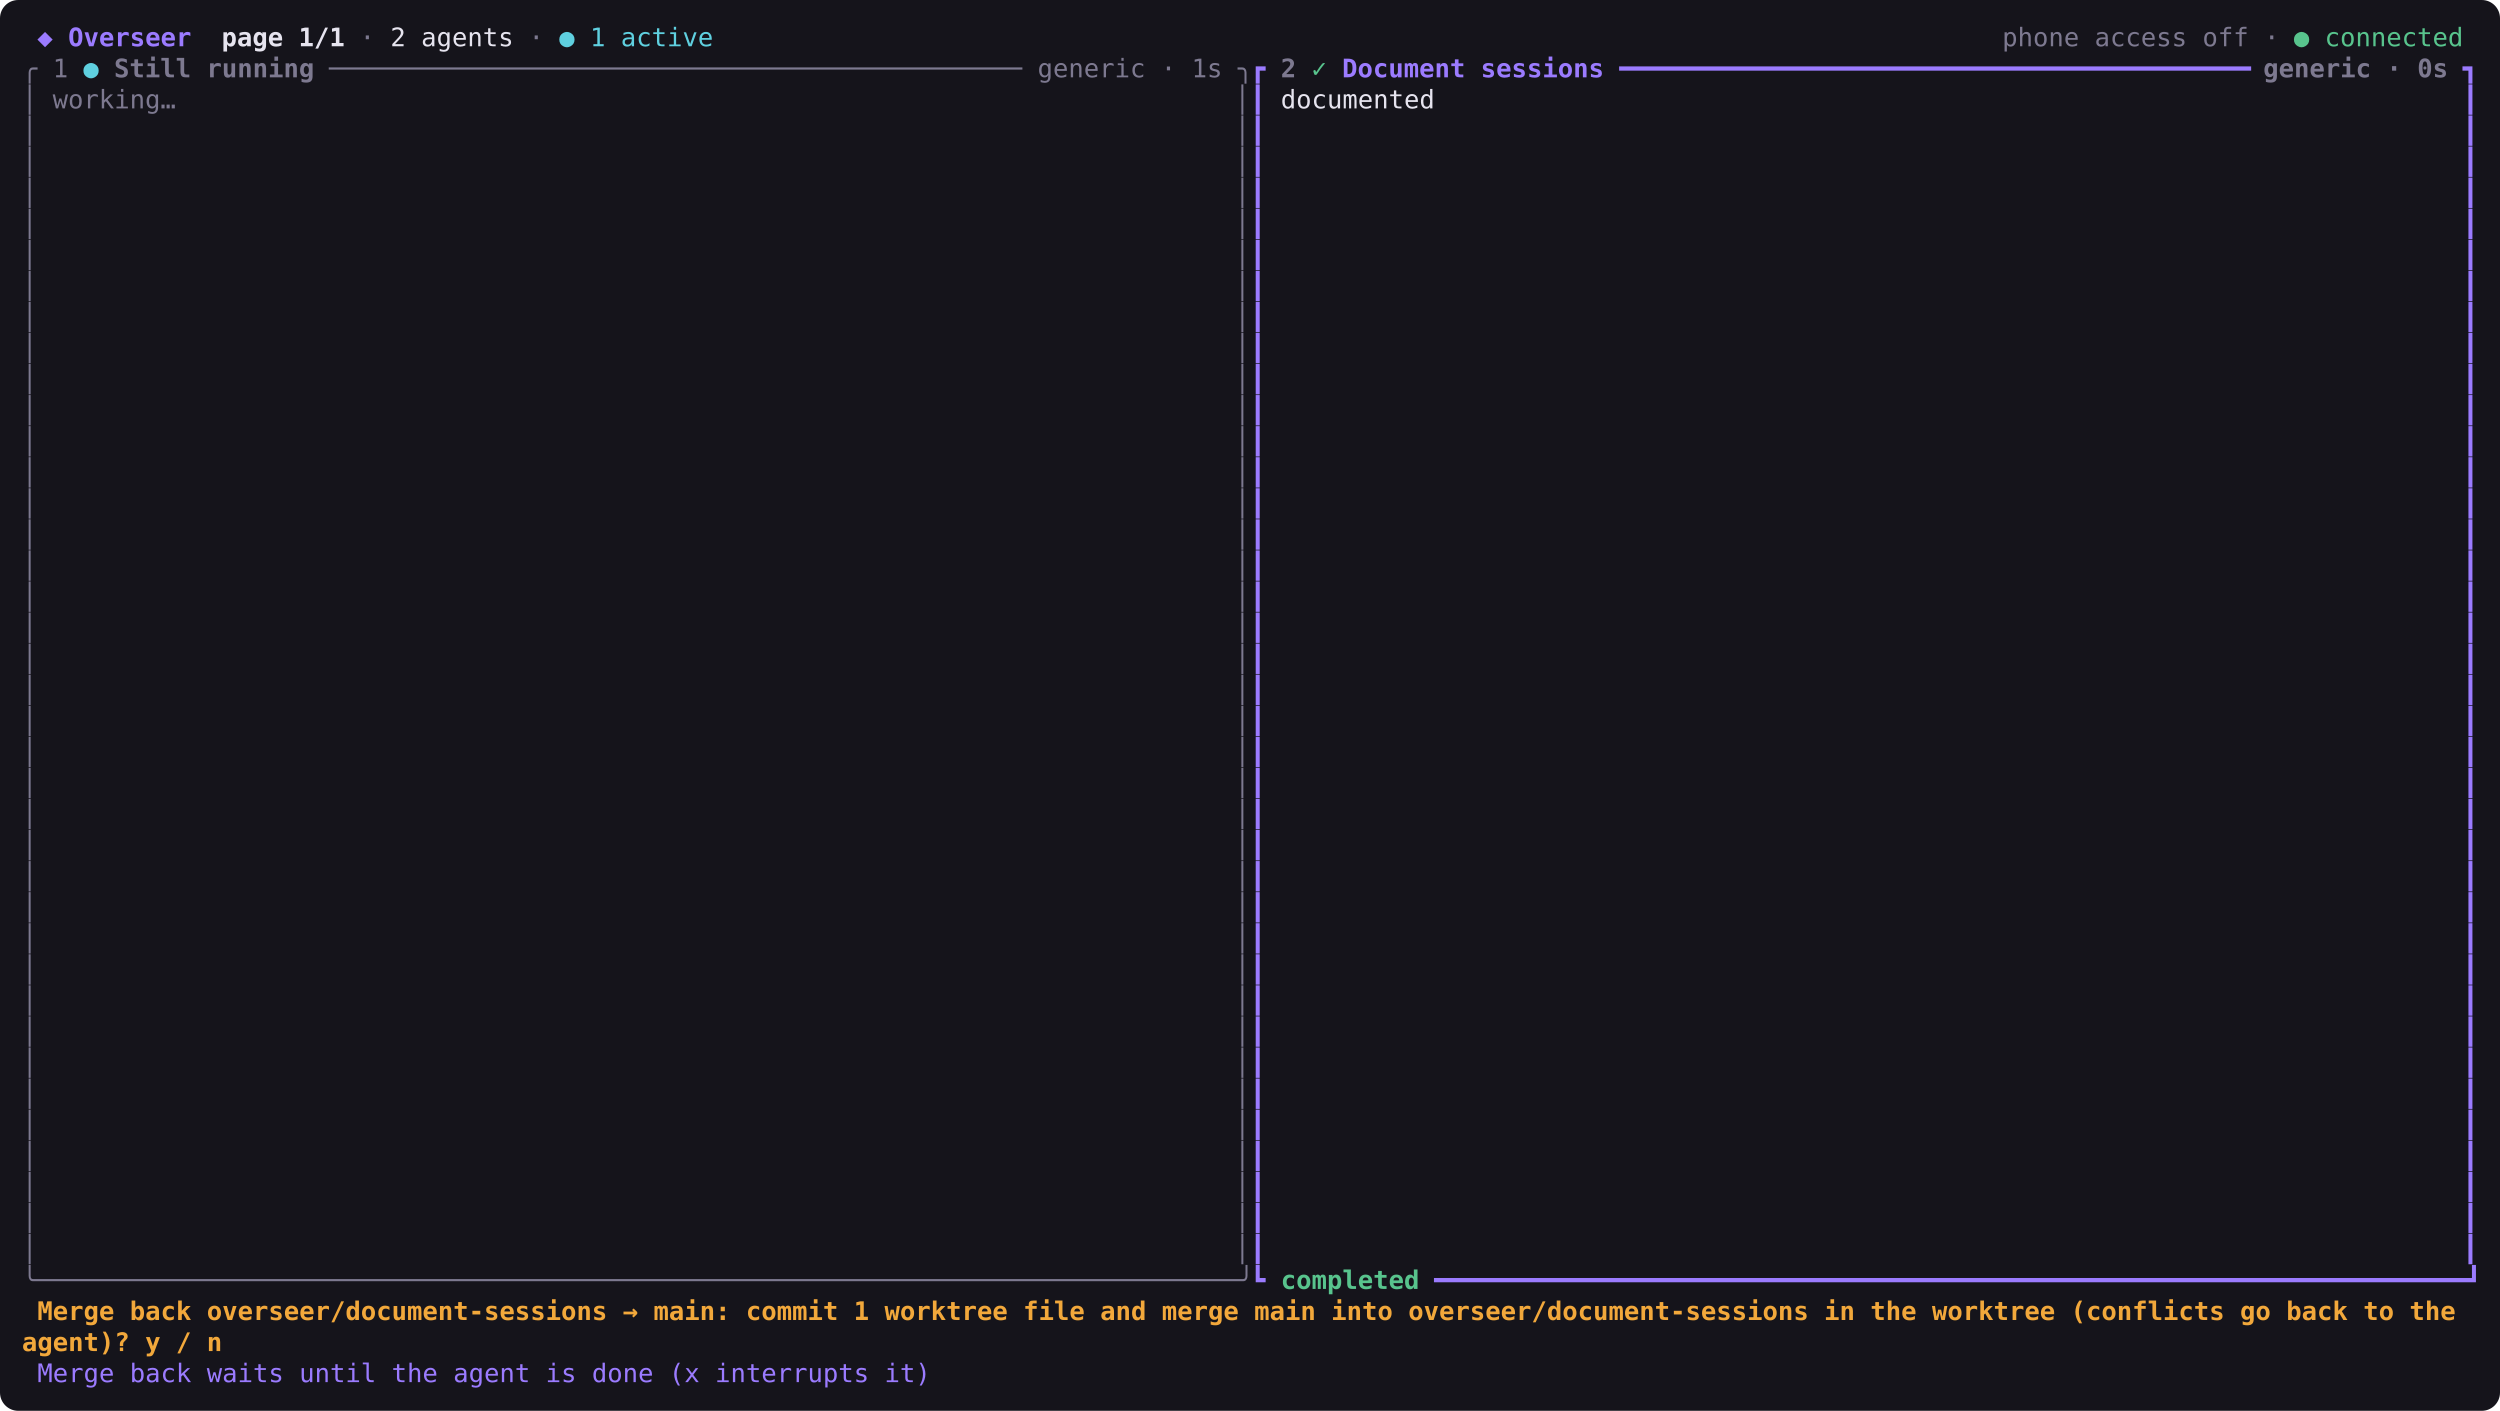
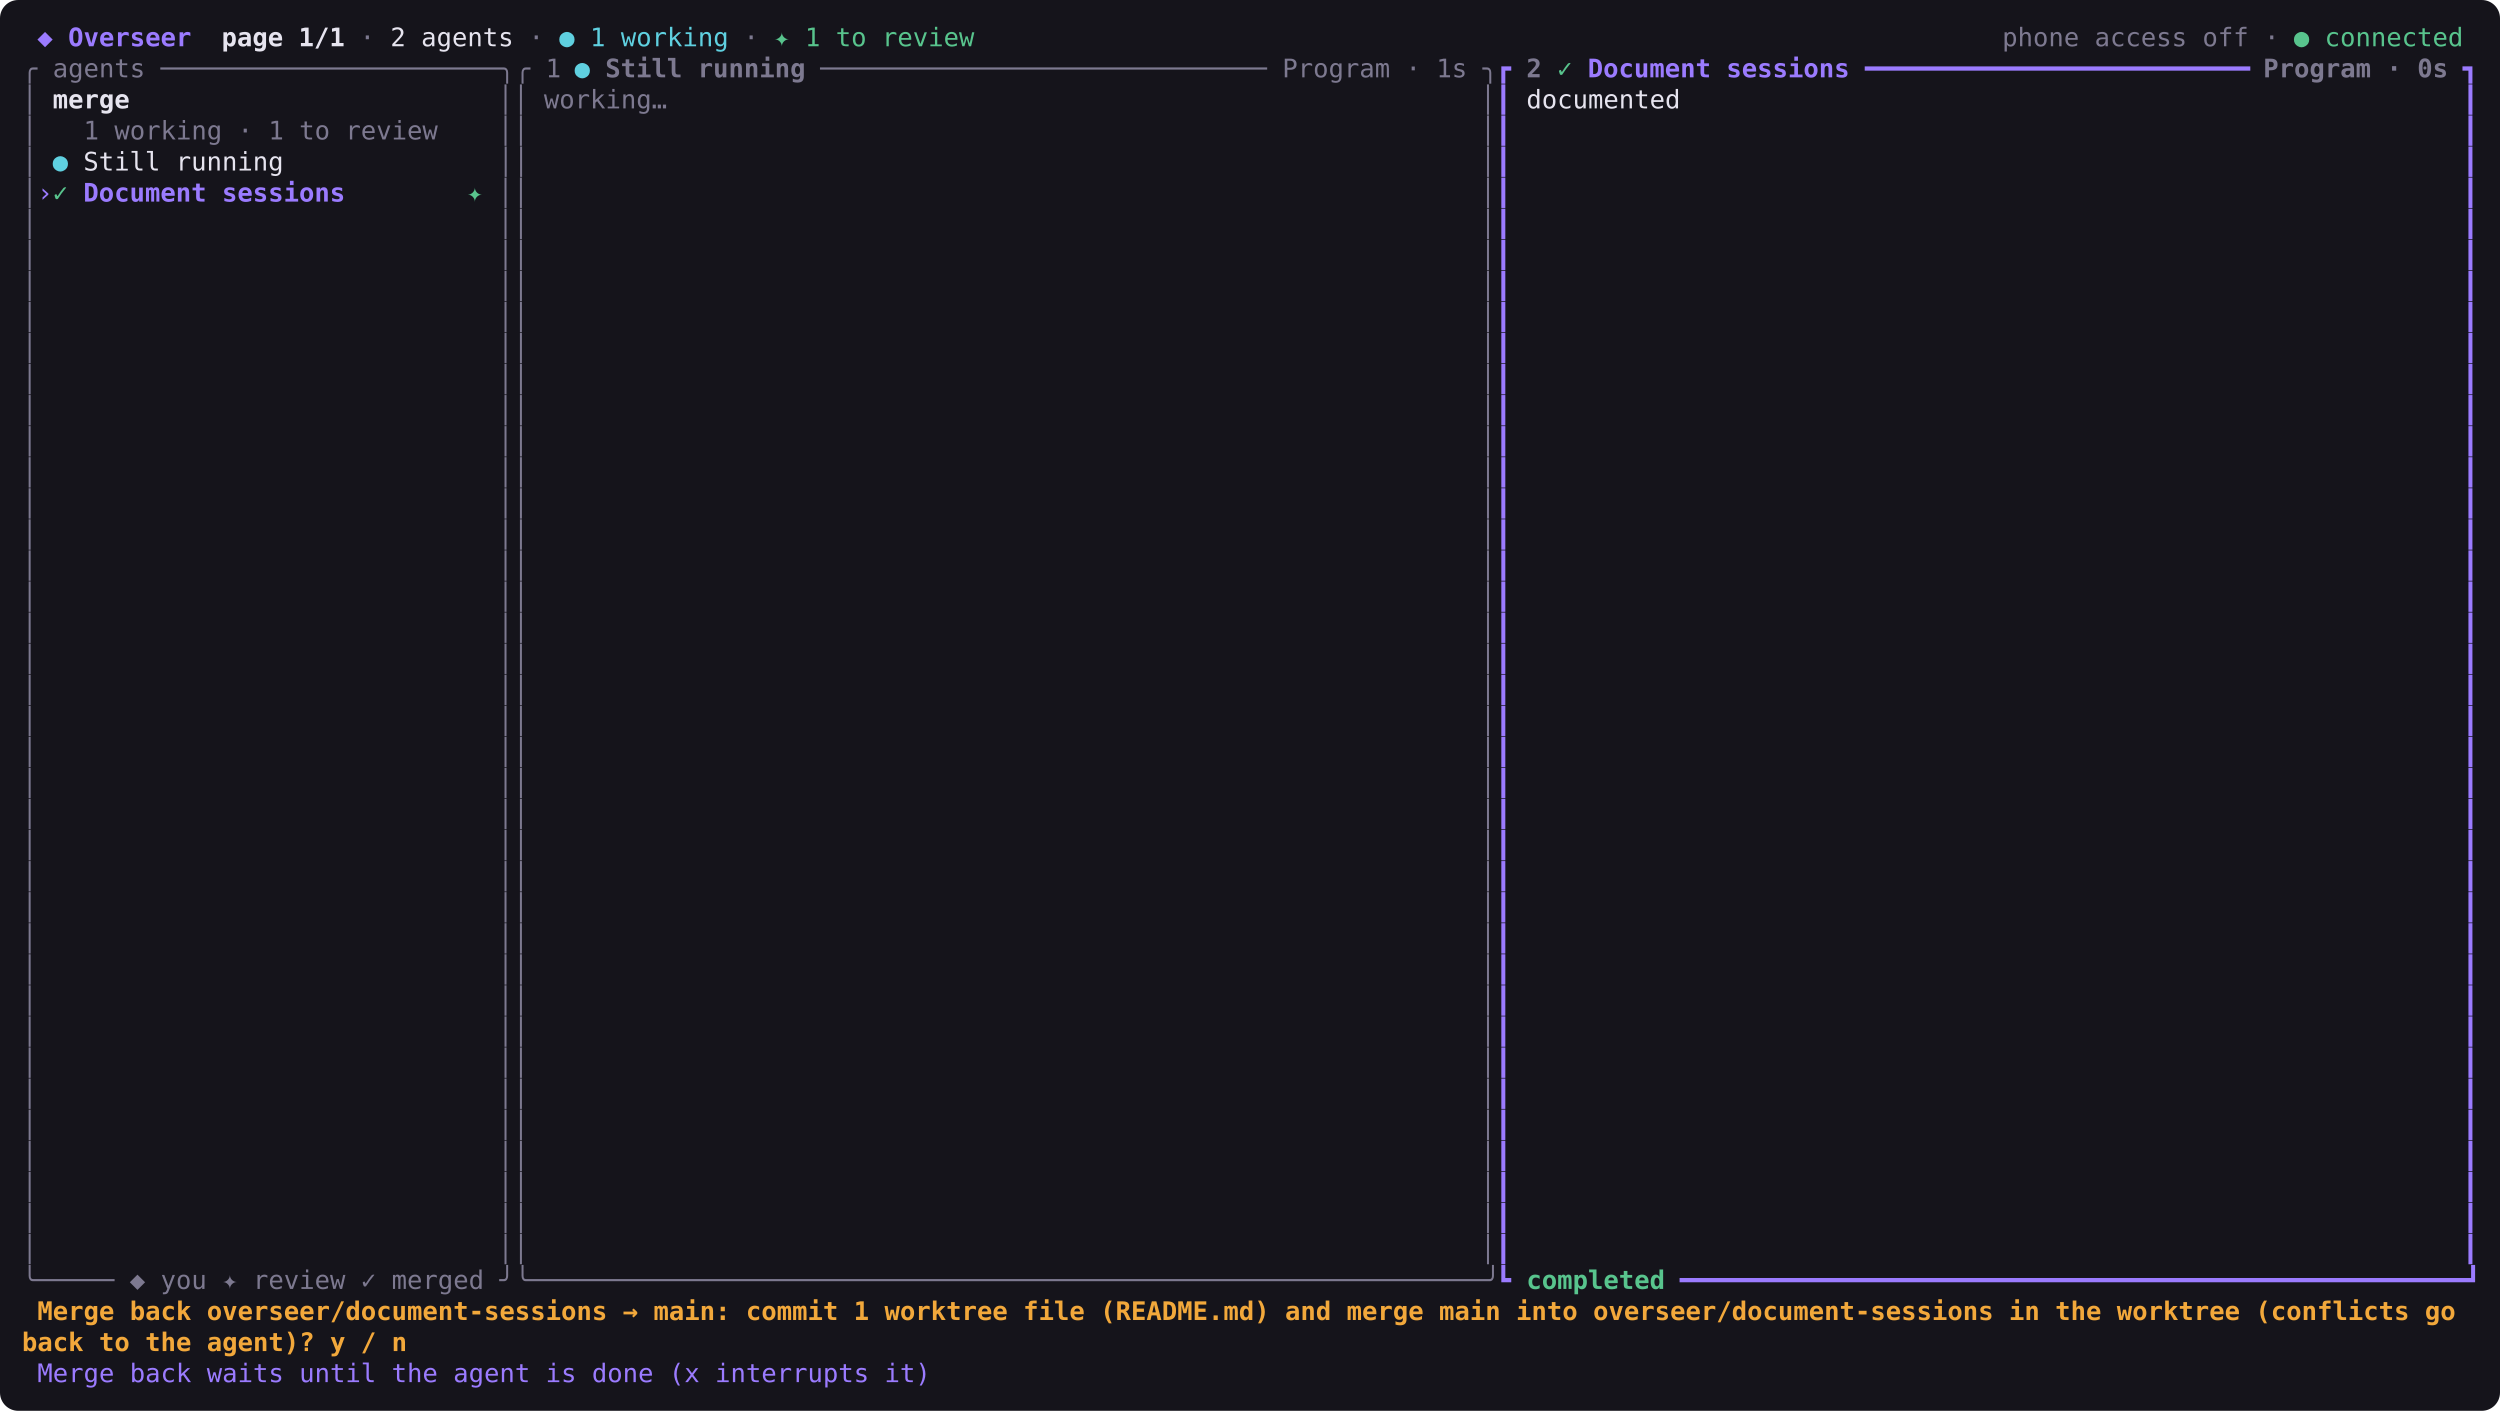
<svg xmlns="http://www.w3.org/2000/svg" width="1368" height="772" viewBox="0 0 1368 772">
  <rect width="100%" height="100%" rx="10" fill="#15141b" />
  <g font-family="ui-monospace, SFMono-Regular, Menlo, monospace" font-size="14">
    <text x="12.0" y="25.3" textLength="100.8" lengthAdjust="spacingAndGlyphs" fill="#9b7bff" font-weight="700" xml:space="preserve"> ◆ Overseer </text>
    <text x="112.8" y="25.3" textLength="84.0" lengthAdjust="spacingAndGlyphs" fill="#e6e4ef" font-weight="700" xml:space="preserve"> page 1/1 </text>
    <text x="196.8" y="25.3" textLength="16.8" lengthAdjust="spacingAndGlyphs" fill="#7d7990" xml:space="preserve">· </text>
    <text x="213.6" y="25.3" textLength="67.2" lengthAdjust="spacingAndGlyphs" fill="#e6e4ef" xml:space="preserve">2 agents</text>
    <text x="280.8" y="25.3" textLength="25.2" lengthAdjust="spacingAndGlyphs" fill="#7d7990" xml:space="preserve"> · </text>
-     <text x="306.0" y="25.3" textLength="84.0" lengthAdjust="spacingAndGlyphs" fill="#5fd0e0" xml:space="preserve">● 1 active</text>
+     <text x="306.0" y="25.3" textLength="92.4" lengthAdjust="spacingAndGlyphs" fill="#5fd0e0" xml:space="preserve">● 1 working</text>
+     <text x="398.4" y="25.3" textLength="25.2" lengthAdjust="spacingAndGlyphs" fill="#7d7990" xml:space="preserve"> · </text>
+     <text x="423.6" y="25.3" textLength="109.2" lengthAdjust="spacingAndGlyphs" fill="#58c48d" xml:space="preserve">✦ 1 to review</text>
    <text x="1095.6" y="25.3" textLength="159.6" lengthAdjust="spacingAndGlyphs" fill="#7d7990" xml:space="preserve">phone access off · </text>
    <text x="1255.2" y="25.3" textLength="100.8" lengthAdjust="spacingAndGlyphs" fill="#58c48d" xml:space="preserve">● connected </text>
-     <text x="12.0" y="42.3" textLength="33.6" lengthAdjust="spacingAndGlyphs" fill="#7d7990" xml:space="preserve">╭ 1 </text>
-     <text x="45.6" y="42.3" textLength="16.8" lengthAdjust="spacingAndGlyphs" fill="#5fd0e0" xml:space="preserve">● </text>
-     <text x="62.4" y="42.3" textLength="109.2" lengthAdjust="spacingAndGlyphs" fill="#7d7990" font-weight="700" xml:space="preserve">Still running</text>
-     <text x="171.6" y="42.3" textLength="512.4" lengthAdjust="spacingAndGlyphs" fill="#7d7990" xml:space="preserve"> ───────────────────────────────────────────── generic · 1s ╮</text>
-     <text x="684.0" y="42.3" textLength="8.4" lengthAdjust="spacingAndGlyphs" fill="#9b7bff" font-weight="700" xml:space="preserve">┏</text>
-     <text x="692.4" y="42.3" textLength="25.2" lengthAdjust="spacingAndGlyphs" fill="#7d7990" font-weight="700" xml:space="preserve"> 2 </text>
-     <text x="717.6" y="42.3" textLength="16.8" lengthAdjust="spacingAndGlyphs" fill="#58c48d" font-weight="700" xml:space="preserve">✓ </text>
-     <text x="734.4" y="42.3" textLength="495.6" lengthAdjust="spacingAndGlyphs" fill="#9b7bff" font-weight="700" xml:space="preserve">Document sessions ━━━━━━━━━━━━━━━━━━━━━━━━━━━━━━━━━━━━━━━━━</text>
-     <text x="1230.0" y="42.3" textLength="117.6" lengthAdjust="spacingAndGlyphs" fill="#7d7990" font-weight="700" xml:space="preserve"> generic · 0s </text>
+     <text x="12.0" y="42.3" textLength="302.4" lengthAdjust="spacingAndGlyphs" fill="#7d7990" xml:space="preserve">╭ agents ──────────────────────╮╭ 1 </text>
+     <text x="314.4" y="42.3" textLength="16.8" lengthAdjust="spacingAndGlyphs" fill="#5fd0e0" xml:space="preserve">● </text>
+     <text x="331.2" y="42.3" textLength="109.2" lengthAdjust="spacingAndGlyphs" fill="#7d7990" font-weight="700" xml:space="preserve">Still running</text>
+     <text x="440.4" y="42.3" textLength="378.0" lengthAdjust="spacingAndGlyphs" fill="#7d7990" xml:space="preserve"> ───────────────────────────── Program · 1s ╮</text>
+     <text x="818.4" y="42.3" textLength="8.4" lengthAdjust="spacingAndGlyphs" fill="#9b7bff" font-weight="700" xml:space="preserve">┏</text>
+     <text x="826.8" y="42.3" textLength="25.2" lengthAdjust="spacingAndGlyphs" fill="#7d7990" font-weight="700" xml:space="preserve"> 2 </text>
+     <text x="852.0" y="42.3" textLength="16.8" lengthAdjust="spacingAndGlyphs" fill="#58c48d" font-weight="700" xml:space="preserve">✓ </text>
+     <text x="868.8" y="42.3" textLength="361.2" lengthAdjust="spacingAndGlyphs" fill="#9b7bff" font-weight="700" xml:space="preserve">Document sessions ━━━━━━━━━━━━━━━━━━━━━━━━━</text>
+     <text x="1230.0" y="42.3" textLength="117.6" lengthAdjust="spacingAndGlyphs" fill="#7d7990" font-weight="700" xml:space="preserve"> Program · 0s </text>
    <text x="1347.6" y="42.3" textLength="8.4" lengthAdjust="spacingAndGlyphs" fill="#9b7bff" font-weight="700" xml:space="preserve">┓</text>
    <text x="12.0" y="59.3" textLength="8.4" lengthAdjust="spacingAndGlyphs" fill="#7d7990" xml:space="preserve">│</text>
-     <text x="28.8" y="59.3" textLength="67.2" lengthAdjust="spacingAndGlyphs" fill="#7d7990" xml:space="preserve">working…</text>
-     <text x="675.6" y="59.3" textLength="8.4" lengthAdjust="spacingAndGlyphs" fill="#7d7990" xml:space="preserve">│</text>
-     <text x="684.0" y="59.3" textLength="8.4" lengthAdjust="spacingAndGlyphs" fill="#9b7bff" font-weight="700" xml:space="preserve">┃</text>
-     <text x="692.4" y="59.3" textLength="655.2" lengthAdjust="spacingAndGlyphs" fill="#e6e4ef" xml:space="preserve"> documented                                                                   </text>
+     <text x="20.4" y="59.3" textLength="50.4" lengthAdjust="spacingAndGlyphs" fill="#e6e4ef" font-weight="700" xml:space="preserve"> merge</text>
+     <text x="272.4" y="59.3" textLength="16.8" lengthAdjust="spacingAndGlyphs" fill="#7d7990" xml:space="preserve">││</text>
+     <text x="297.6" y="59.3" textLength="67.2" lengthAdjust="spacingAndGlyphs" fill="#7d7990" xml:space="preserve">working…</text>
+     <text x="810.0" y="59.3" textLength="8.4" lengthAdjust="spacingAndGlyphs" fill="#7d7990" xml:space="preserve">│</text>
+     <text x="818.4" y="59.3" textLength="8.4" lengthAdjust="spacingAndGlyphs" fill="#9b7bff" font-weight="700" xml:space="preserve">┃</text>
+     <text x="826.8" y="59.3" textLength="520.8" lengthAdjust="spacingAndGlyphs" fill="#e6e4ef" xml:space="preserve"> documented                                                   </text>
    <text x="1347.6" y="59.3" textLength="8.4" lengthAdjust="spacingAndGlyphs" fill="#9b7bff" font-weight="700" xml:space="preserve">┃</text>
-     <text x="12.0" y="76.3" textLength="8.4" lengthAdjust="spacingAndGlyphs" fill="#7d7990" xml:space="preserve">│</text>
-     <text x="675.6" y="76.3" textLength="8.4" lengthAdjust="spacingAndGlyphs" fill="#7d7990" xml:space="preserve">│</text>
-     <text x="684.0" y="76.3" textLength="8.4" lengthAdjust="spacingAndGlyphs" fill="#9b7bff" font-weight="700" xml:space="preserve">┃</text>
+     <text x="12.0" y="76.3" textLength="226.8" lengthAdjust="spacingAndGlyphs" fill="#7d7990" xml:space="preserve">│   1 working · 1 to review</text>
+     <text x="272.4" y="76.3" textLength="16.8" lengthAdjust="spacingAndGlyphs" fill="#7d7990" xml:space="preserve">││</text>
+     <text x="810.0" y="76.3" textLength="8.4" lengthAdjust="spacingAndGlyphs" fill="#7d7990" xml:space="preserve">│</text>
+     <text x="818.4" y="76.3" textLength="8.4" lengthAdjust="spacingAndGlyphs" fill="#9b7bff" font-weight="700" xml:space="preserve">┃</text>
    <text x="1347.6" y="76.3" textLength="8.4" lengthAdjust="spacingAndGlyphs" fill="#9b7bff" font-weight="700" xml:space="preserve">┃</text>
    <text x="12.0" y="93.3" textLength="8.4" lengthAdjust="spacingAndGlyphs" fill="#7d7990" xml:space="preserve">│</text>
-     <text x="675.6" y="93.3" textLength="8.4" lengthAdjust="spacingAndGlyphs" fill="#7d7990" xml:space="preserve">│</text>
-     <text x="684.0" y="93.3" textLength="8.4" lengthAdjust="spacingAndGlyphs" fill="#9b7bff" font-weight="700" xml:space="preserve">┃</text>
+     <text x="28.8" y="93.3" textLength="16.8" lengthAdjust="spacingAndGlyphs" fill="#5fd0e0" xml:space="preserve">● </text>
+     <text x="45.6" y="93.3" textLength="201.6" lengthAdjust="spacingAndGlyphs" fill="#e6e4ef" xml:space="preserve">Still running           </text>
+     <text x="247.2" y="93.3" textLength="42.0" lengthAdjust="spacingAndGlyphs" fill="#7d7990" xml:space="preserve">   ││</text>
+     <text x="810.0" y="93.3" textLength="8.4" lengthAdjust="spacingAndGlyphs" fill="#7d7990" xml:space="preserve">│</text>
+     <text x="818.4" y="93.3" textLength="8.4" lengthAdjust="spacingAndGlyphs" fill="#9b7bff" font-weight="700" xml:space="preserve">┃</text>
    <text x="1347.6" y="93.3" textLength="8.4" lengthAdjust="spacingAndGlyphs" fill="#9b7bff" font-weight="700" xml:space="preserve">┃</text>
    <text x="12.0" y="110.3" textLength="8.4" lengthAdjust="spacingAndGlyphs" fill="#7d7990" xml:space="preserve">│</text>
-     <text x="675.6" y="110.3" textLength="8.4" lengthAdjust="spacingAndGlyphs" fill="#7d7990" xml:space="preserve">│</text>
-     <text x="684.0" y="110.3" textLength="8.4" lengthAdjust="spacingAndGlyphs" fill="#9b7bff" font-weight="700" xml:space="preserve">┃</text>
+     <text x="20.4" y="110.3" textLength="8.4" lengthAdjust="spacingAndGlyphs" fill="#9b7bff" xml:space="preserve">›</text>
+     <text x="28.8" y="110.3" textLength="16.8" lengthAdjust="spacingAndGlyphs" fill="#58c48d" xml:space="preserve">✓ </text>
+     <text x="45.6" y="110.3" textLength="142.8" lengthAdjust="spacingAndGlyphs" fill="#9b7bff" font-weight="700" xml:space="preserve">Document sessions</text>
+     <text x="247.2" y="110.3" textLength="25.2" lengthAdjust="spacingAndGlyphs" fill="#58c48d" xml:space="preserve"> ✦ </text>
+     <text x="272.4" y="110.3" textLength="16.8" lengthAdjust="spacingAndGlyphs" fill="#7d7990" xml:space="preserve">││</text>
+     <text x="810.0" y="110.3" textLength="8.4" lengthAdjust="spacingAndGlyphs" fill="#7d7990" xml:space="preserve">│</text>
+     <text x="818.4" y="110.3" textLength="8.4" lengthAdjust="spacingAndGlyphs" fill="#9b7bff" font-weight="700" xml:space="preserve">┃</text>
    <text x="1347.6" y="110.3" textLength="8.4" lengthAdjust="spacingAndGlyphs" fill="#9b7bff" font-weight="700" xml:space="preserve">┃</text>
    <text x="12.0" y="127.3" textLength="8.4" lengthAdjust="spacingAndGlyphs" fill="#7d7990" xml:space="preserve">│</text>
-     <text x="675.6" y="127.3" textLength="8.4" lengthAdjust="spacingAndGlyphs" fill="#7d7990" xml:space="preserve">│</text>
-     <text x="684.0" y="127.3" textLength="8.4" lengthAdjust="spacingAndGlyphs" fill="#9b7bff" font-weight="700" xml:space="preserve">┃</text>
+     <text x="272.4" y="127.3" textLength="16.8" lengthAdjust="spacingAndGlyphs" fill="#7d7990" xml:space="preserve">││</text>
+     <text x="810.0" y="127.3" textLength="8.4" lengthAdjust="spacingAndGlyphs" fill="#7d7990" xml:space="preserve">│</text>
+     <text x="818.4" y="127.3" textLength="8.4" lengthAdjust="spacingAndGlyphs" fill="#9b7bff" font-weight="700" xml:space="preserve">┃</text>
    <text x="1347.6" y="127.3" textLength="8.4" lengthAdjust="spacingAndGlyphs" fill="#9b7bff" font-weight="700" xml:space="preserve">┃</text>
    <text x="12.0" y="144.3" textLength="8.4" lengthAdjust="spacingAndGlyphs" fill="#7d7990" xml:space="preserve">│</text>
-     <text x="675.6" y="144.3" textLength="8.4" lengthAdjust="spacingAndGlyphs" fill="#7d7990" xml:space="preserve">│</text>
-     <text x="684.0" y="144.3" textLength="8.4" lengthAdjust="spacingAndGlyphs" fill="#9b7bff" font-weight="700" xml:space="preserve">┃</text>
+     <text x="272.4" y="144.3" textLength="16.8" lengthAdjust="spacingAndGlyphs" fill="#7d7990" xml:space="preserve">││</text>
+     <text x="810.0" y="144.3" textLength="8.4" lengthAdjust="spacingAndGlyphs" fill="#7d7990" xml:space="preserve">│</text>
+     <text x="818.4" y="144.3" textLength="8.4" lengthAdjust="spacingAndGlyphs" fill="#9b7bff" font-weight="700" xml:space="preserve">┃</text>
    <text x="1347.6" y="144.3" textLength="8.4" lengthAdjust="spacingAndGlyphs" fill="#9b7bff" font-weight="700" xml:space="preserve">┃</text>
    <text x="12.0" y="161.3" textLength="8.4" lengthAdjust="spacingAndGlyphs" fill="#7d7990" xml:space="preserve">│</text>
-     <text x="675.6" y="161.3" textLength="8.4" lengthAdjust="spacingAndGlyphs" fill="#7d7990" xml:space="preserve">│</text>
-     <text x="684.0" y="161.3" textLength="8.4" lengthAdjust="spacingAndGlyphs" fill="#9b7bff" font-weight="700" xml:space="preserve">┃</text>
+     <text x="272.4" y="161.3" textLength="16.8" lengthAdjust="spacingAndGlyphs" fill="#7d7990" xml:space="preserve">││</text>
+     <text x="810.0" y="161.3" textLength="8.4" lengthAdjust="spacingAndGlyphs" fill="#7d7990" xml:space="preserve">│</text>
+     <text x="818.4" y="161.3" textLength="8.4" lengthAdjust="spacingAndGlyphs" fill="#9b7bff" font-weight="700" xml:space="preserve">┃</text>
    <text x="1347.6" y="161.3" textLength="8.4" lengthAdjust="spacingAndGlyphs" fill="#9b7bff" font-weight="700" xml:space="preserve">┃</text>
    <text x="12.0" y="178.3" textLength="8.4" lengthAdjust="spacingAndGlyphs" fill="#7d7990" xml:space="preserve">│</text>
-     <text x="675.6" y="178.3" textLength="8.4" lengthAdjust="spacingAndGlyphs" fill="#7d7990" xml:space="preserve">│</text>
-     <text x="684.0" y="178.3" textLength="8.4" lengthAdjust="spacingAndGlyphs" fill="#9b7bff" font-weight="700" xml:space="preserve">┃</text>
+     <text x="272.4" y="178.3" textLength="16.8" lengthAdjust="spacingAndGlyphs" fill="#7d7990" xml:space="preserve">││</text>
+     <text x="810.0" y="178.3" textLength="8.4" lengthAdjust="spacingAndGlyphs" fill="#7d7990" xml:space="preserve">│</text>
+     <text x="818.4" y="178.3" textLength="8.4" lengthAdjust="spacingAndGlyphs" fill="#9b7bff" font-weight="700" xml:space="preserve">┃</text>
    <text x="1347.6" y="178.3" textLength="8.4" lengthAdjust="spacingAndGlyphs" fill="#9b7bff" font-weight="700" xml:space="preserve">┃</text>
    <text x="12.0" y="195.3" textLength="8.4" lengthAdjust="spacingAndGlyphs" fill="#7d7990" xml:space="preserve">│</text>
-     <text x="675.6" y="195.3" textLength="8.4" lengthAdjust="spacingAndGlyphs" fill="#7d7990" xml:space="preserve">│</text>
-     <text x="684.0" y="195.3" textLength="8.4" lengthAdjust="spacingAndGlyphs" fill="#9b7bff" font-weight="700" xml:space="preserve">┃</text>
+     <text x="272.4" y="195.3" textLength="16.8" lengthAdjust="spacingAndGlyphs" fill="#7d7990" xml:space="preserve">││</text>
+     <text x="810.0" y="195.3" textLength="8.4" lengthAdjust="spacingAndGlyphs" fill="#7d7990" xml:space="preserve">│</text>
+     <text x="818.4" y="195.3" textLength="8.4" lengthAdjust="spacingAndGlyphs" fill="#9b7bff" font-weight="700" xml:space="preserve">┃</text>
    <text x="1347.6" y="195.3" textLength="8.4" lengthAdjust="spacingAndGlyphs" fill="#9b7bff" font-weight="700" xml:space="preserve">┃</text>
    <text x="12.0" y="212.3" textLength="8.4" lengthAdjust="spacingAndGlyphs" fill="#7d7990" xml:space="preserve">│</text>
-     <text x="675.6" y="212.3" textLength="8.4" lengthAdjust="spacingAndGlyphs" fill="#7d7990" xml:space="preserve">│</text>
-     <text x="684.0" y="212.3" textLength="8.4" lengthAdjust="spacingAndGlyphs" fill="#9b7bff" font-weight="700" xml:space="preserve">┃</text>
+     <text x="272.4" y="212.3" textLength="16.8" lengthAdjust="spacingAndGlyphs" fill="#7d7990" xml:space="preserve">││</text>
+     <text x="810.0" y="212.3" textLength="8.4" lengthAdjust="spacingAndGlyphs" fill="#7d7990" xml:space="preserve">│</text>
+     <text x="818.4" y="212.3" textLength="8.4" lengthAdjust="spacingAndGlyphs" fill="#9b7bff" font-weight="700" xml:space="preserve">┃</text>
    <text x="1347.6" y="212.3" textLength="8.4" lengthAdjust="spacingAndGlyphs" fill="#9b7bff" font-weight="700" xml:space="preserve">┃</text>
    <text x="12.0" y="229.3" textLength="8.4" lengthAdjust="spacingAndGlyphs" fill="#7d7990" xml:space="preserve">│</text>
-     <text x="675.6" y="229.3" textLength="8.4" lengthAdjust="spacingAndGlyphs" fill="#7d7990" xml:space="preserve">│</text>
-     <text x="684.0" y="229.3" textLength="8.4" lengthAdjust="spacingAndGlyphs" fill="#9b7bff" font-weight="700" xml:space="preserve">┃</text>
+     <text x="272.4" y="229.3" textLength="16.8" lengthAdjust="spacingAndGlyphs" fill="#7d7990" xml:space="preserve">││</text>
+     <text x="810.0" y="229.3" textLength="8.4" lengthAdjust="spacingAndGlyphs" fill="#7d7990" xml:space="preserve">│</text>
+     <text x="818.4" y="229.3" textLength="8.4" lengthAdjust="spacingAndGlyphs" fill="#9b7bff" font-weight="700" xml:space="preserve">┃</text>
    <text x="1347.6" y="229.3" textLength="8.4" lengthAdjust="spacingAndGlyphs" fill="#9b7bff" font-weight="700" xml:space="preserve">┃</text>
    <text x="12.0" y="246.3" textLength="8.4" lengthAdjust="spacingAndGlyphs" fill="#7d7990" xml:space="preserve">│</text>
-     <text x="675.6" y="246.3" textLength="8.4" lengthAdjust="spacingAndGlyphs" fill="#7d7990" xml:space="preserve">│</text>
-     <text x="684.0" y="246.3" textLength="8.4" lengthAdjust="spacingAndGlyphs" fill="#9b7bff" font-weight="700" xml:space="preserve">┃</text>
+     <text x="272.4" y="246.3" textLength="16.8" lengthAdjust="spacingAndGlyphs" fill="#7d7990" xml:space="preserve">││</text>
+     <text x="810.0" y="246.3" textLength="8.4" lengthAdjust="spacingAndGlyphs" fill="#7d7990" xml:space="preserve">│</text>
+     <text x="818.4" y="246.3" textLength="8.4" lengthAdjust="spacingAndGlyphs" fill="#9b7bff" font-weight="700" xml:space="preserve">┃</text>
    <text x="1347.6" y="246.3" textLength="8.4" lengthAdjust="spacingAndGlyphs" fill="#9b7bff" font-weight="700" xml:space="preserve">┃</text>
    <text x="12.0" y="263.3" textLength="8.4" lengthAdjust="spacingAndGlyphs" fill="#7d7990" xml:space="preserve">│</text>
-     <text x="675.6" y="263.3" textLength="8.4" lengthAdjust="spacingAndGlyphs" fill="#7d7990" xml:space="preserve">│</text>
-     <text x="684.0" y="263.3" textLength="8.4" lengthAdjust="spacingAndGlyphs" fill="#9b7bff" font-weight="700" xml:space="preserve">┃</text>
+     <text x="272.4" y="263.3" textLength="16.8" lengthAdjust="spacingAndGlyphs" fill="#7d7990" xml:space="preserve">││</text>
+     <text x="810.0" y="263.3" textLength="8.4" lengthAdjust="spacingAndGlyphs" fill="#7d7990" xml:space="preserve">│</text>
+     <text x="818.4" y="263.3" textLength="8.4" lengthAdjust="spacingAndGlyphs" fill="#9b7bff" font-weight="700" xml:space="preserve">┃</text>
    <text x="1347.6" y="263.3" textLength="8.4" lengthAdjust="spacingAndGlyphs" fill="#9b7bff" font-weight="700" xml:space="preserve">┃</text>
    <text x="12.0" y="280.3" textLength="8.4" lengthAdjust="spacingAndGlyphs" fill="#7d7990" xml:space="preserve">│</text>
-     <text x="675.6" y="280.3" textLength="8.4" lengthAdjust="spacingAndGlyphs" fill="#7d7990" xml:space="preserve">│</text>
-     <text x="684.0" y="280.3" textLength="8.4" lengthAdjust="spacingAndGlyphs" fill="#9b7bff" font-weight="700" xml:space="preserve">┃</text>
+     <text x="272.4" y="280.3" textLength="16.8" lengthAdjust="spacingAndGlyphs" fill="#7d7990" xml:space="preserve">││</text>
+     <text x="810.0" y="280.3" textLength="8.4" lengthAdjust="spacingAndGlyphs" fill="#7d7990" xml:space="preserve">│</text>
+     <text x="818.4" y="280.3" textLength="8.4" lengthAdjust="spacingAndGlyphs" fill="#9b7bff" font-weight="700" xml:space="preserve">┃</text>
    <text x="1347.6" y="280.3" textLength="8.4" lengthAdjust="spacingAndGlyphs" fill="#9b7bff" font-weight="700" xml:space="preserve">┃</text>
    <text x="12.0" y="297.3" textLength="8.4" lengthAdjust="spacingAndGlyphs" fill="#7d7990" xml:space="preserve">│</text>
-     <text x="675.6" y="297.3" textLength="8.4" lengthAdjust="spacingAndGlyphs" fill="#7d7990" xml:space="preserve">│</text>
-     <text x="684.0" y="297.3" textLength="8.4" lengthAdjust="spacingAndGlyphs" fill="#9b7bff" font-weight="700" xml:space="preserve">┃</text>
+     <text x="272.4" y="297.3" textLength="16.8" lengthAdjust="spacingAndGlyphs" fill="#7d7990" xml:space="preserve">││</text>
+     <text x="810.0" y="297.3" textLength="8.4" lengthAdjust="spacingAndGlyphs" fill="#7d7990" xml:space="preserve">│</text>
+     <text x="818.4" y="297.3" textLength="8.4" lengthAdjust="spacingAndGlyphs" fill="#9b7bff" font-weight="700" xml:space="preserve">┃</text>
    <text x="1347.6" y="297.3" textLength="8.4" lengthAdjust="spacingAndGlyphs" fill="#9b7bff" font-weight="700" xml:space="preserve">┃</text>
    <text x="12.0" y="314.3" textLength="8.4" lengthAdjust="spacingAndGlyphs" fill="#7d7990" xml:space="preserve">│</text>
-     <text x="675.6" y="314.3" textLength="8.4" lengthAdjust="spacingAndGlyphs" fill="#7d7990" xml:space="preserve">│</text>
-     <text x="684.0" y="314.3" textLength="8.4" lengthAdjust="spacingAndGlyphs" fill="#9b7bff" font-weight="700" xml:space="preserve">┃</text>
+     <text x="272.4" y="314.3" textLength="16.8" lengthAdjust="spacingAndGlyphs" fill="#7d7990" xml:space="preserve">││</text>
+     <text x="810.0" y="314.3" textLength="8.4" lengthAdjust="spacingAndGlyphs" fill="#7d7990" xml:space="preserve">│</text>
+     <text x="818.4" y="314.3" textLength="8.4" lengthAdjust="spacingAndGlyphs" fill="#9b7bff" font-weight="700" xml:space="preserve">┃</text>
    <text x="1347.6" y="314.3" textLength="8.4" lengthAdjust="spacingAndGlyphs" fill="#9b7bff" font-weight="700" xml:space="preserve">┃</text>
    <text x="12.0" y="331.3" textLength="8.4" lengthAdjust="spacingAndGlyphs" fill="#7d7990" xml:space="preserve">│</text>
-     <text x="675.6" y="331.3" textLength="8.4" lengthAdjust="spacingAndGlyphs" fill="#7d7990" xml:space="preserve">│</text>
-     <text x="684.0" y="331.3" textLength="8.4" lengthAdjust="spacingAndGlyphs" fill="#9b7bff" font-weight="700" xml:space="preserve">┃</text>
+     <text x="272.4" y="331.3" textLength="16.8" lengthAdjust="spacingAndGlyphs" fill="#7d7990" xml:space="preserve">││</text>
+     <text x="810.0" y="331.3" textLength="8.4" lengthAdjust="spacingAndGlyphs" fill="#7d7990" xml:space="preserve">│</text>
+     <text x="818.4" y="331.3" textLength="8.4" lengthAdjust="spacingAndGlyphs" fill="#9b7bff" font-weight="700" xml:space="preserve">┃</text>
    <text x="1347.6" y="331.3" textLength="8.4" lengthAdjust="spacingAndGlyphs" fill="#9b7bff" font-weight="700" xml:space="preserve">┃</text>
    <text x="12.0" y="348.3" textLength="8.4" lengthAdjust="spacingAndGlyphs" fill="#7d7990" xml:space="preserve">│</text>
-     <text x="675.6" y="348.3" textLength="8.4" lengthAdjust="spacingAndGlyphs" fill="#7d7990" xml:space="preserve">│</text>
-     <text x="684.0" y="348.3" textLength="8.4" lengthAdjust="spacingAndGlyphs" fill="#9b7bff" font-weight="700" xml:space="preserve">┃</text>
+     <text x="272.4" y="348.3" textLength="16.8" lengthAdjust="spacingAndGlyphs" fill="#7d7990" xml:space="preserve">││</text>
+     <text x="810.0" y="348.3" textLength="8.4" lengthAdjust="spacingAndGlyphs" fill="#7d7990" xml:space="preserve">│</text>
+     <text x="818.4" y="348.3" textLength="8.4" lengthAdjust="spacingAndGlyphs" fill="#9b7bff" font-weight="700" xml:space="preserve">┃</text>
    <text x="1347.6" y="348.3" textLength="8.4" lengthAdjust="spacingAndGlyphs" fill="#9b7bff" font-weight="700" xml:space="preserve">┃</text>
    <text x="12.0" y="365.3" textLength="8.4" lengthAdjust="spacingAndGlyphs" fill="#7d7990" xml:space="preserve">│</text>
-     <text x="675.6" y="365.3" textLength="8.4" lengthAdjust="spacingAndGlyphs" fill="#7d7990" xml:space="preserve">│</text>
-     <text x="684.0" y="365.3" textLength="8.4" lengthAdjust="spacingAndGlyphs" fill="#9b7bff" font-weight="700" xml:space="preserve">┃</text>
+     <text x="272.4" y="365.3" textLength="16.8" lengthAdjust="spacingAndGlyphs" fill="#7d7990" xml:space="preserve">││</text>
+     <text x="810.0" y="365.3" textLength="8.4" lengthAdjust="spacingAndGlyphs" fill="#7d7990" xml:space="preserve">│</text>
+     <text x="818.4" y="365.3" textLength="8.4" lengthAdjust="spacingAndGlyphs" fill="#9b7bff" font-weight="700" xml:space="preserve">┃</text>
    <text x="1347.6" y="365.3" textLength="8.4" lengthAdjust="spacingAndGlyphs" fill="#9b7bff" font-weight="700" xml:space="preserve">┃</text>
    <text x="12.0" y="382.3" textLength="8.4" lengthAdjust="spacingAndGlyphs" fill="#7d7990" xml:space="preserve">│</text>
-     <text x="675.6" y="382.3" textLength="8.4" lengthAdjust="spacingAndGlyphs" fill="#7d7990" xml:space="preserve">│</text>
-     <text x="684.0" y="382.3" textLength="8.4" lengthAdjust="spacingAndGlyphs" fill="#9b7bff" font-weight="700" xml:space="preserve">┃</text>
+     <text x="272.4" y="382.3" textLength="16.8" lengthAdjust="spacingAndGlyphs" fill="#7d7990" xml:space="preserve">││</text>
+     <text x="810.0" y="382.3" textLength="8.4" lengthAdjust="spacingAndGlyphs" fill="#7d7990" xml:space="preserve">│</text>
+     <text x="818.4" y="382.3" textLength="8.4" lengthAdjust="spacingAndGlyphs" fill="#9b7bff" font-weight="700" xml:space="preserve">┃</text>
    <text x="1347.6" y="382.3" textLength="8.4" lengthAdjust="spacingAndGlyphs" fill="#9b7bff" font-weight="700" xml:space="preserve">┃</text>
    <text x="12.0" y="399.3" textLength="8.4" lengthAdjust="spacingAndGlyphs" fill="#7d7990" xml:space="preserve">│</text>
-     <text x="675.6" y="399.3" textLength="8.4" lengthAdjust="spacingAndGlyphs" fill="#7d7990" xml:space="preserve">│</text>
-     <text x="684.0" y="399.3" textLength="8.4" lengthAdjust="spacingAndGlyphs" fill="#9b7bff" font-weight="700" xml:space="preserve">┃</text>
+     <text x="272.4" y="399.3" textLength="16.8" lengthAdjust="spacingAndGlyphs" fill="#7d7990" xml:space="preserve">││</text>
+     <text x="810.0" y="399.3" textLength="8.4" lengthAdjust="spacingAndGlyphs" fill="#7d7990" xml:space="preserve">│</text>
+     <text x="818.4" y="399.3" textLength="8.4" lengthAdjust="spacingAndGlyphs" fill="#9b7bff" font-weight="700" xml:space="preserve">┃</text>
    <text x="1347.6" y="399.3" textLength="8.4" lengthAdjust="spacingAndGlyphs" fill="#9b7bff" font-weight="700" xml:space="preserve">┃</text>
    <text x="12.0" y="416.3" textLength="8.4" lengthAdjust="spacingAndGlyphs" fill="#7d7990" xml:space="preserve">│</text>
-     <text x="675.6" y="416.3" textLength="8.4" lengthAdjust="spacingAndGlyphs" fill="#7d7990" xml:space="preserve">│</text>
-     <text x="684.0" y="416.3" textLength="8.4" lengthAdjust="spacingAndGlyphs" fill="#9b7bff" font-weight="700" xml:space="preserve">┃</text>
+     <text x="272.4" y="416.3" textLength="16.8" lengthAdjust="spacingAndGlyphs" fill="#7d7990" xml:space="preserve">││</text>
+     <text x="810.0" y="416.3" textLength="8.4" lengthAdjust="spacingAndGlyphs" fill="#7d7990" xml:space="preserve">│</text>
+     <text x="818.4" y="416.3" textLength="8.4" lengthAdjust="spacingAndGlyphs" fill="#9b7bff" font-weight="700" xml:space="preserve">┃</text>
    <text x="1347.6" y="416.3" textLength="8.4" lengthAdjust="spacingAndGlyphs" fill="#9b7bff" font-weight="700" xml:space="preserve">┃</text>
    <text x="12.0" y="433.3" textLength="8.4" lengthAdjust="spacingAndGlyphs" fill="#7d7990" xml:space="preserve">│</text>
-     <text x="675.6" y="433.3" textLength="8.4" lengthAdjust="spacingAndGlyphs" fill="#7d7990" xml:space="preserve">│</text>
-     <text x="684.0" y="433.3" textLength="8.4" lengthAdjust="spacingAndGlyphs" fill="#9b7bff" font-weight="700" xml:space="preserve">┃</text>
+     <text x="272.4" y="433.3" textLength="16.8" lengthAdjust="spacingAndGlyphs" fill="#7d7990" xml:space="preserve">││</text>
+     <text x="810.0" y="433.3" textLength="8.4" lengthAdjust="spacingAndGlyphs" fill="#7d7990" xml:space="preserve">│</text>
+     <text x="818.4" y="433.3" textLength="8.4" lengthAdjust="spacingAndGlyphs" fill="#9b7bff" font-weight="700" xml:space="preserve">┃</text>
    <text x="1347.6" y="433.3" textLength="8.4" lengthAdjust="spacingAndGlyphs" fill="#9b7bff" font-weight="700" xml:space="preserve">┃</text>
    <text x="12.0" y="450.3" textLength="8.4" lengthAdjust="spacingAndGlyphs" fill="#7d7990" xml:space="preserve">│</text>
-     <text x="675.6" y="450.3" textLength="8.4" lengthAdjust="spacingAndGlyphs" fill="#7d7990" xml:space="preserve">│</text>
-     <text x="684.0" y="450.3" textLength="8.4" lengthAdjust="spacingAndGlyphs" fill="#9b7bff" font-weight="700" xml:space="preserve">┃</text>
+     <text x="272.4" y="450.3" textLength="16.8" lengthAdjust="spacingAndGlyphs" fill="#7d7990" xml:space="preserve">││</text>
+     <text x="810.0" y="450.3" textLength="8.4" lengthAdjust="spacingAndGlyphs" fill="#7d7990" xml:space="preserve">│</text>
+     <text x="818.4" y="450.3" textLength="8.4" lengthAdjust="spacingAndGlyphs" fill="#9b7bff" font-weight="700" xml:space="preserve">┃</text>
    <text x="1347.6" y="450.3" textLength="8.4" lengthAdjust="spacingAndGlyphs" fill="#9b7bff" font-weight="700" xml:space="preserve">┃</text>
    <text x="12.0" y="467.3" textLength="8.4" lengthAdjust="spacingAndGlyphs" fill="#7d7990" xml:space="preserve">│</text>
-     <text x="675.6" y="467.3" textLength="8.4" lengthAdjust="spacingAndGlyphs" fill="#7d7990" xml:space="preserve">│</text>
-     <text x="684.0" y="467.3" textLength="8.4" lengthAdjust="spacingAndGlyphs" fill="#9b7bff" font-weight="700" xml:space="preserve">┃</text>
+     <text x="272.4" y="467.3" textLength="16.8" lengthAdjust="spacingAndGlyphs" fill="#7d7990" xml:space="preserve">││</text>
+     <text x="810.0" y="467.3" textLength="8.4" lengthAdjust="spacingAndGlyphs" fill="#7d7990" xml:space="preserve">│</text>
+     <text x="818.4" y="467.3" textLength="8.4" lengthAdjust="spacingAndGlyphs" fill="#9b7bff" font-weight="700" xml:space="preserve">┃</text>
    <text x="1347.6" y="467.3" textLength="8.4" lengthAdjust="spacingAndGlyphs" fill="#9b7bff" font-weight="700" xml:space="preserve">┃</text>
    <text x="12.0" y="484.3" textLength="8.4" lengthAdjust="spacingAndGlyphs" fill="#7d7990" xml:space="preserve">│</text>
-     <text x="675.6" y="484.3" textLength="8.4" lengthAdjust="spacingAndGlyphs" fill="#7d7990" xml:space="preserve">│</text>
-     <text x="684.0" y="484.3" textLength="8.4" lengthAdjust="spacingAndGlyphs" fill="#9b7bff" font-weight="700" xml:space="preserve">┃</text>
+     <text x="272.4" y="484.3" textLength="16.8" lengthAdjust="spacingAndGlyphs" fill="#7d7990" xml:space="preserve">││</text>
+     <text x="810.0" y="484.3" textLength="8.4" lengthAdjust="spacingAndGlyphs" fill="#7d7990" xml:space="preserve">│</text>
+     <text x="818.4" y="484.3" textLength="8.4" lengthAdjust="spacingAndGlyphs" fill="#9b7bff" font-weight="700" xml:space="preserve">┃</text>
    <text x="1347.6" y="484.3" textLength="8.4" lengthAdjust="spacingAndGlyphs" fill="#9b7bff" font-weight="700" xml:space="preserve">┃</text>
    <text x="12.0" y="501.3" textLength="8.4" lengthAdjust="spacingAndGlyphs" fill="#7d7990" xml:space="preserve">│</text>
-     <text x="675.6" y="501.3" textLength="8.4" lengthAdjust="spacingAndGlyphs" fill="#7d7990" xml:space="preserve">│</text>
-     <text x="684.0" y="501.3" textLength="8.4" lengthAdjust="spacingAndGlyphs" fill="#9b7bff" font-weight="700" xml:space="preserve">┃</text>
+     <text x="272.4" y="501.3" textLength="16.8" lengthAdjust="spacingAndGlyphs" fill="#7d7990" xml:space="preserve">││</text>
+     <text x="810.0" y="501.3" textLength="8.4" lengthAdjust="spacingAndGlyphs" fill="#7d7990" xml:space="preserve">│</text>
+     <text x="818.4" y="501.3" textLength="8.4" lengthAdjust="spacingAndGlyphs" fill="#9b7bff" font-weight="700" xml:space="preserve">┃</text>
    <text x="1347.6" y="501.3" textLength="8.4" lengthAdjust="spacingAndGlyphs" fill="#9b7bff" font-weight="700" xml:space="preserve">┃</text>
    <text x="12.0" y="518.3" textLength="8.4" lengthAdjust="spacingAndGlyphs" fill="#7d7990" xml:space="preserve">│</text>
-     <text x="675.6" y="518.3" textLength="8.4" lengthAdjust="spacingAndGlyphs" fill="#7d7990" xml:space="preserve">│</text>
-     <text x="684.0" y="518.3" textLength="8.4" lengthAdjust="spacingAndGlyphs" fill="#9b7bff" font-weight="700" xml:space="preserve">┃</text>
+     <text x="272.4" y="518.3" textLength="16.8" lengthAdjust="spacingAndGlyphs" fill="#7d7990" xml:space="preserve">││</text>
+     <text x="810.0" y="518.3" textLength="8.4" lengthAdjust="spacingAndGlyphs" fill="#7d7990" xml:space="preserve">│</text>
+     <text x="818.4" y="518.3" textLength="8.4" lengthAdjust="spacingAndGlyphs" fill="#9b7bff" font-weight="700" xml:space="preserve">┃</text>
    <text x="1347.6" y="518.3" textLength="8.4" lengthAdjust="spacingAndGlyphs" fill="#9b7bff" font-weight="700" xml:space="preserve">┃</text>
    <text x="12.0" y="535.3" textLength="8.4" lengthAdjust="spacingAndGlyphs" fill="#7d7990" xml:space="preserve">│</text>
-     <text x="675.6" y="535.3" textLength="8.4" lengthAdjust="spacingAndGlyphs" fill="#7d7990" xml:space="preserve">│</text>
-     <text x="684.0" y="535.3" textLength="8.4" lengthAdjust="spacingAndGlyphs" fill="#9b7bff" font-weight="700" xml:space="preserve">┃</text>
+     <text x="272.4" y="535.3" textLength="16.8" lengthAdjust="spacingAndGlyphs" fill="#7d7990" xml:space="preserve">││</text>
+     <text x="810.0" y="535.3" textLength="8.4" lengthAdjust="spacingAndGlyphs" fill="#7d7990" xml:space="preserve">│</text>
+     <text x="818.4" y="535.3" textLength="8.4" lengthAdjust="spacingAndGlyphs" fill="#9b7bff" font-weight="700" xml:space="preserve">┃</text>
    <text x="1347.6" y="535.3" textLength="8.4" lengthAdjust="spacingAndGlyphs" fill="#9b7bff" font-weight="700" xml:space="preserve">┃</text>
    <text x="12.0" y="552.3" textLength="8.4" lengthAdjust="spacingAndGlyphs" fill="#7d7990" xml:space="preserve">│</text>
-     <text x="675.6" y="552.3" textLength="8.4" lengthAdjust="spacingAndGlyphs" fill="#7d7990" xml:space="preserve">│</text>
-     <text x="684.0" y="552.3" textLength="8.4" lengthAdjust="spacingAndGlyphs" fill="#9b7bff" font-weight="700" xml:space="preserve">┃</text>
+     <text x="272.4" y="552.3" textLength="16.8" lengthAdjust="spacingAndGlyphs" fill="#7d7990" xml:space="preserve">││</text>
+     <text x="810.0" y="552.3" textLength="8.4" lengthAdjust="spacingAndGlyphs" fill="#7d7990" xml:space="preserve">│</text>
+     <text x="818.4" y="552.3" textLength="8.4" lengthAdjust="spacingAndGlyphs" fill="#9b7bff" font-weight="700" xml:space="preserve">┃</text>
    <text x="1347.6" y="552.3" textLength="8.4" lengthAdjust="spacingAndGlyphs" fill="#9b7bff" font-weight="700" xml:space="preserve">┃</text>
    <text x="12.0" y="569.3" textLength="8.4" lengthAdjust="spacingAndGlyphs" fill="#7d7990" xml:space="preserve">│</text>
-     <text x="675.6" y="569.3" textLength="8.4" lengthAdjust="spacingAndGlyphs" fill="#7d7990" xml:space="preserve">│</text>
-     <text x="684.0" y="569.3" textLength="8.4" lengthAdjust="spacingAndGlyphs" fill="#9b7bff" font-weight="700" xml:space="preserve">┃</text>
+     <text x="272.4" y="569.3" textLength="16.8" lengthAdjust="spacingAndGlyphs" fill="#7d7990" xml:space="preserve">││</text>
+     <text x="810.0" y="569.3" textLength="8.4" lengthAdjust="spacingAndGlyphs" fill="#7d7990" xml:space="preserve">│</text>
+     <text x="818.4" y="569.3" textLength="8.4" lengthAdjust="spacingAndGlyphs" fill="#9b7bff" font-weight="700" xml:space="preserve">┃</text>
    <text x="1347.6" y="569.3" textLength="8.4" lengthAdjust="spacingAndGlyphs" fill="#9b7bff" font-weight="700" xml:space="preserve">┃</text>
    <text x="12.0" y="586.3" textLength="8.4" lengthAdjust="spacingAndGlyphs" fill="#7d7990" xml:space="preserve">│</text>
-     <text x="675.6" y="586.3" textLength="8.4" lengthAdjust="spacingAndGlyphs" fill="#7d7990" xml:space="preserve">│</text>
-     <text x="684.0" y="586.3" textLength="8.4" lengthAdjust="spacingAndGlyphs" fill="#9b7bff" font-weight="700" xml:space="preserve">┃</text>
+     <text x="272.4" y="586.3" textLength="16.8" lengthAdjust="spacingAndGlyphs" fill="#7d7990" xml:space="preserve">││</text>
+     <text x="810.0" y="586.3" textLength="8.4" lengthAdjust="spacingAndGlyphs" fill="#7d7990" xml:space="preserve">│</text>
+     <text x="818.4" y="586.3" textLength="8.4" lengthAdjust="spacingAndGlyphs" fill="#9b7bff" font-weight="700" xml:space="preserve">┃</text>
    <text x="1347.6" y="586.3" textLength="8.4" lengthAdjust="spacingAndGlyphs" fill="#9b7bff" font-weight="700" xml:space="preserve">┃</text>
    <text x="12.0" y="603.3" textLength="8.4" lengthAdjust="spacingAndGlyphs" fill="#7d7990" xml:space="preserve">│</text>
-     <text x="675.6" y="603.3" textLength="8.4" lengthAdjust="spacingAndGlyphs" fill="#7d7990" xml:space="preserve">│</text>
-     <text x="684.0" y="603.3" textLength="8.4" lengthAdjust="spacingAndGlyphs" fill="#9b7bff" font-weight="700" xml:space="preserve">┃</text>
+     <text x="272.4" y="603.3" textLength="16.8" lengthAdjust="spacingAndGlyphs" fill="#7d7990" xml:space="preserve">││</text>
+     <text x="810.0" y="603.3" textLength="8.4" lengthAdjust="spacingAndGlyphs" fill="#7d7990" xml:space="preserve">│</text>
+     <text x="818.4" y="603.3" textLength="8.4" lengthAdjust="spacingAndGlyphs" fill="#9b7bff" font-weight="700" xml:space="preserve">┃</text>
    <text x="1347.6" y="603.3" textLength="8.4" lengthAdjust="spacingAndGlyphs" fill="#9b7bff" font-weight="700" xml:space="preserve">┃</text>
    <text x="12.0" y="620.3" textLength="8.4" lengthAdjust="spacingAndGlyphs" fill="#7d7990" xml:space="preserve">│</text>
-     <text x="675.6" y="620.3" textLength="8.4" lengthAdjust="spacingAndGlyphs" fill="#7d7990" xml:space="preserve">│</text>
-     <text x="684.0" y="620.3" textLength="8.4" lengthAdjust="spacingAndGlyphs" fill="#9b7bff" font-weight="700" xml:space="preserve">┃</text>
+     <text x="272.4" y="620.3" textLength="16.8" lengthAdjust="spacingAndGlyphs" fill="#7d7990" xml:space="preserve">││</text>
+     <text x="810.0" y="620.3" textLength="8.4" lengthAdjust="spacingAndGlyphs" fill="#7d7990" xml:space="preserve">│</text>
+     <text x="818.4" y="620.3" textLength="8.4" lengthAdjust="spacingAndGlyphs" fill="#9b7bff" font-weight="700" xml:space="preserve">┃</text>
    <text x="1347.6" y="620.3" textLength="8.4" lengthAdjust="spacingAndGlyphs" fill="#9b7bff" font-weight="700" xml:space="preserve">┃</text>
    <text x="12.0" y="637.3" textLength="8.4" lengthAdjust="spacingAndGlyphs" fill="#7d7990" xml:space="preserve">│</text>
-     <text x="675.6" y="637.3" textLength="8.4" lengthAdjust="spacingAndGlyphs" fill="#7d7990" xml:space="preserve">│</text>
-     <text x="684.0" y="637.3" textLength="8.4" lengthAdjust="spacingAndGlyphs" fill="#9b7bff" font-weight="700" xml:space="preserve">┃</text>
+     <text x="272.4" y="637.3" textLength="16.8" lengthAdjust="spacingAndGlyphs" fill="#7d7990" xml:space="preserve">││</text>
+     <text x="810.0" y="637.3" textLength="8.4" lengthAdjust="spacingAndGlyphs" fill="#7d7990" xml:space="preserve">│</text>
+     <text x="818.4" y="637.3" textLength="8.4" lengthAdjust="spacingAndGlyphs" fill="#9b7bff" font-weight="700" xml:space="preserve">┃</text>
    <text x="1347.6" y="637.3" textLength="8.4" lengthAdjust="spacingAndGlyphs" fill="#9b7bff" font-weight="700" xml:space="preserve">┃</text>
    <text x="12.0" y="654.3" textLength="8.4" lengthAdjust="spacingAndGlyphs" fill="#7d7990" xml:space="preserve">│</text>
-     <text x="675.6" y="654.3" textLength="8.4" lengthAdjust="spacingAndGlyphs" fill="#7d7990" xml:space="preserve">│</text>
-     <text x="684.0" y="654.3" textLength="8.4" lengthAdjust="spacingAndGlyphs" fill="#9b7bff" font-weight="700" xml:space="preserve">┃</text>
+     <text x="272.4" y="654.3" textLength="16.8" lengthAdjust="spacingAndGlyphs" fill="#7d7990" xml:space="preserve">││</text>
+     <text x="810.0" y="654.3" textLength="8.4" lengthAdjust="spacingAndGlyphs" fill="#7d7990" xml:space="preserve">│</text>
+     <text x="818.4" y="654.3" textLength="8.4" lengthAdjust="spacingAndGlyphs" fill="#9b7bff" font-weight="700" xml:space="preserve">┃</text>
    <text x="1347.6" y="654.3" textLength="8.4" lengthAdjust="spacingAndGlyphs" fill="#9b7bff" font-weight="700" xml:space="preserve">┃</text>
    <text x="12.0" y="671.3" textLength="8.4" lengthAdjust="spacingAndGlyphs" fill="#7d7990" xml:space="preserve">│</text>
-     <text x="675.6" y="671.3" textLength="8.4" lengthAdjust="spacingAndGlyphs" fill="#7d7990" xml:space="preserve">│</text>
-     <text x="684.0" y="671.3" textLength="8.4" lengthAdjust="spacingAndGlyphs" fill="#9b7bff" font-weight="700" xml:space="preserve">┃</text>
+     <text x="272.4" y="671.3" textLength="16.8" lengthAdjust="spacingAndGlyphs" fill="#7d7990" xml:space="preserve">││</text>
+     <text x="810.0" y="671.3" textLength="8.4" lengthAdjust="spacingAndGlyphs" fill="#7d7990" xml:space="preserve">│</text>
+     <text x="818.4" y="671.3" textLength="8.4" lengthAdjust="spacingAndGlyphs" fill="#9b7bff" font-weight="700" xml:space="preserve">┃</text>
    <text x="1347.6" y="671.3" textLength="8.4" lengthAdjust="spacingAndGlyphs" fill="#9b7bff" font-weight="700" xml:space="preserve">┃</text>
    <text x="12.0" y="688.3" textLength="8.4" lengthAdjust="spacingAndGlyphs" fill="#7d7990" xml:space="preserve">│</text>
-     <text x="675.6" y="688.3" textLength="8.4" lengthAdjust="spacingAndGlyphs" fill="#7d7990" xml:space="preserve">│</text>
-     <text x="684.0" y="688.3" textLength="8.4" lengthAdjust="spacingAndGlyphs" fill="#9b7bff" font-weight="700" xml:space="preserve">┃</text>
+     <text x="272.4" y="688.3" textLength="16.8" lengthAdjust="spacingAndGlyphs" fill="#7d7990" xml:space="preserve">││</text>
+     <text x="810.0" y="688.3" textLength="8.4" lengthAdjust="spacingAndGlyphs" fill="#7d7990" xml:space="preserve">│</text>
+     <text x="818.4" y="688.3" textLength="8.4" lengthAdjust="spacingAndGlyphs" fill="#9b7bff" font-weight="700" xml:space="preserve">┃</text>
    <text x="1347.6" y="688.3" textLength="8.4" lengthAdjust="spacingAndGlyphs" fill="#9b7bff" font-weight="700" xml:space="preserve">┃</text>
-     <text x="12.0" y="705.3" textLength="672.0" lengthAdjust="spacingAndGlyphs" fill="#7d7990" xml:space="preserve">╰──────────────────────────────────────────────────────────────────────────────╯</text>
-     <text x="684.0" y="705.3" textLength="8.4" lengthAdjust="spacingAndGlyphs" fill="#9b7bff" font-weight="700" xml:space="preserve">┗</text>
-     <text x="692.4" y="705.3" textLength="92.4" lengthAdjust="spacingAndGlyphs" fill="#58c48d" font-weight="700" xml:space="preserve"> completed </text>
-     <text x="784.8" y="705.3" textLength="571.2" lengthAdjust="spacingAndGlyphs" fill="#9b7bff" font-weight="700" xml:space="preserve">━━━━━━━━━━━━━━━━━━━━━━━━━━━━━━━━━━━━━━━━━━━━━━━━━━━━━━━━━━━━━━━━━━━┛</text>
-     <text x="12.0" y="722.3" textLength="1327.2" lengthAdjust="spacingAndGlyphs" fill="#f2a83b" font-weight="700" xml:space="preserve"> Merge back overseer/document-sessions → main: commit 1 worktree file and merge main into overseer/document-sessions in the worktree (conflicts go back to the</text>
-     <text x="12.0" y="739.3" textLength="109.2" lengthAdjust="spacingAndGlyphs" fill="#f2a83b" font-weight="700" xml:space="preserve">agent)? y / n</text>
+     <text x="12.0" y="705.3" textLength="806.4" lengthAdjust="spacingAndGlyphs" fill="#7d7990" xml:space="preserve">╰───── ◆ you ✦ review ✓ merged ╯╰──────────────────────────────────────────────────────────────╯</text>
+     <text x="818.4" y="705.3" textLength="8.4" lengthAdjust="spacingAndGlyphs" fill="#9b7bff" font-weight="700" xml:space="preserve">┗</text>
+     <text x="826.8" y="705.3" textLength="92.4" lengthAdjust="spacingAndGlyphs" fill="#58c48d" font-weight="700" xml:space="preserve"> completed </text>
+     <text x="919.2" y="705.3" textLength="436.8" lengthAdjust="spacingAndGlyphs" fill="#9b7bff" font-weight="700" xml:space="preserve">━━━━━━━━━━━━━━━━━━━━━━━━━━━━━━━━━━━━━━━━━━━━━━━━━━━┛</text>
+     <text x="12.0" y="722.3" textLength="1327.2" lengthAdjust="spacingAndGlyphs" fill="#f2a83b" font-weight="700" xml:space="preserve"> Merge back overseer/document-sessions → main: commit 1 worktree file (README.md) and merge main into overseer/document-sessions in the worktree (conflicts go</text>
+     <text x="12.0" y="739.3" textLength="210.0" lengthAdjust="spacingAndGlyphs" fill="#f2a83b" font-weight="700" xml:space="preserve">back to the agent)? y / n</text>
    <text x="12.0" y="756.3" textLength="495.6" lengthAdjust="spacingAndGlyphs" fill="#9b7bff" xml:space="preserve"> Merge back waits until the agent is done (x interrupts it)</text>
  </g>
</svg>
